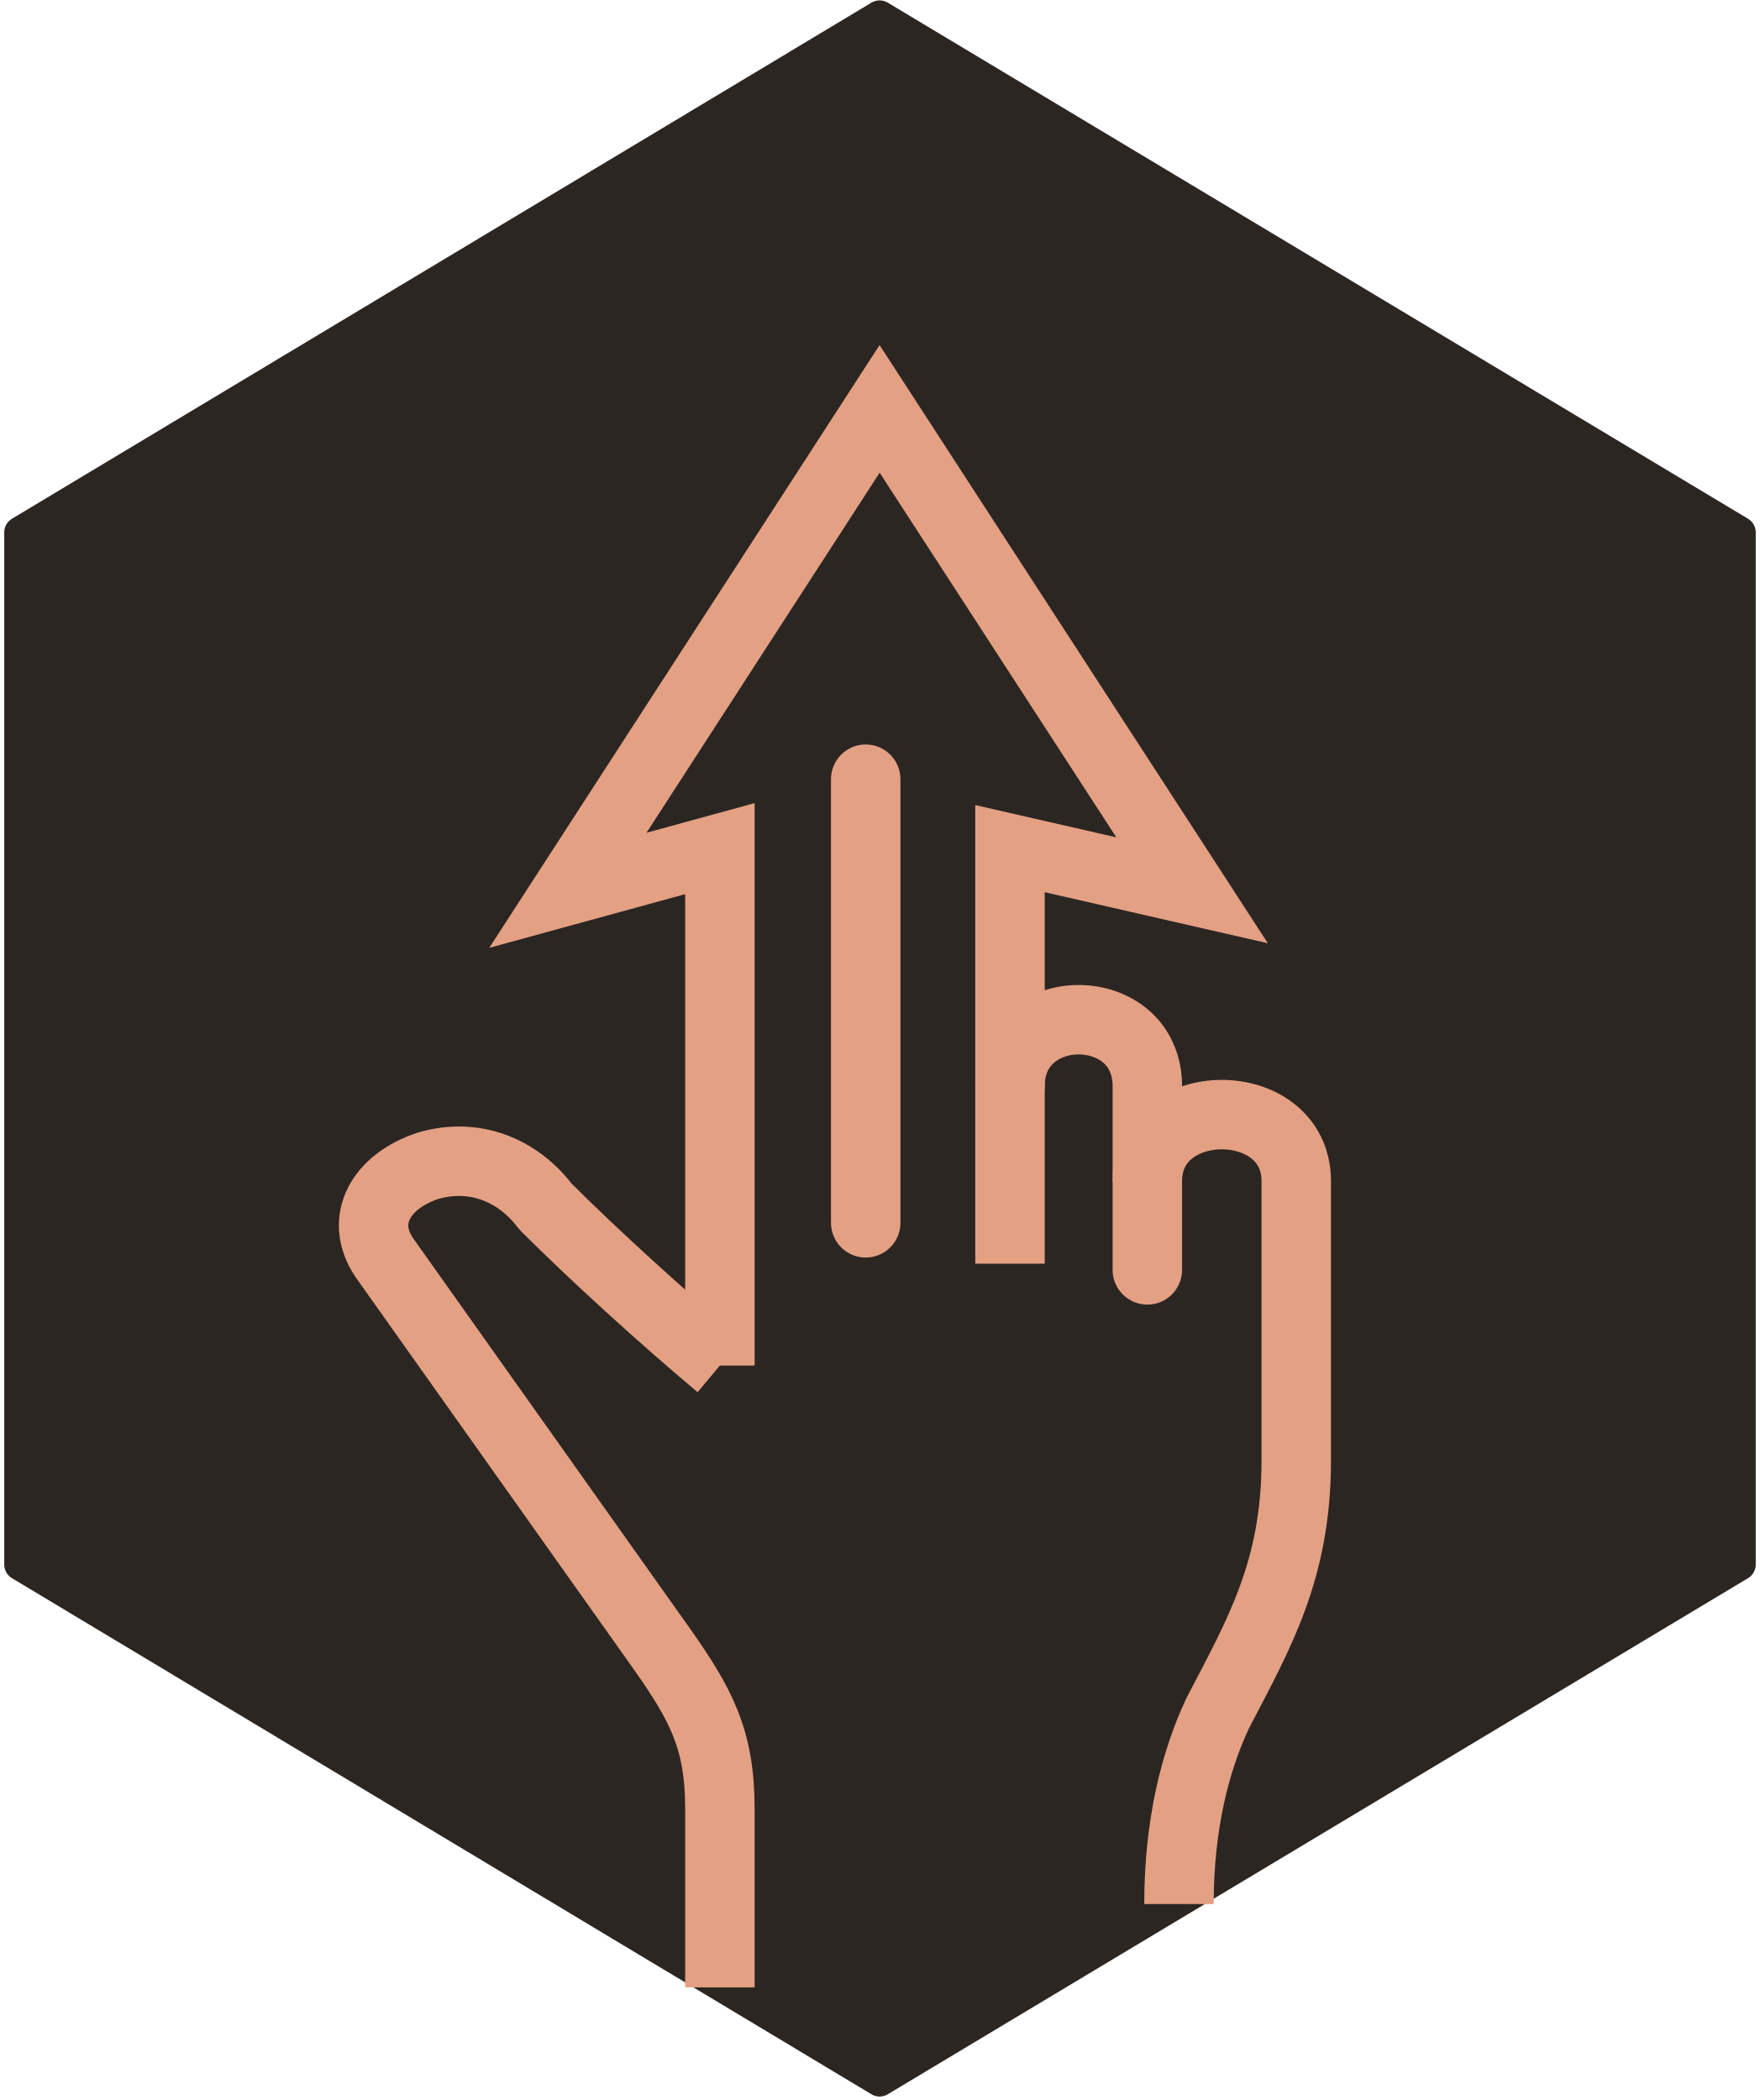
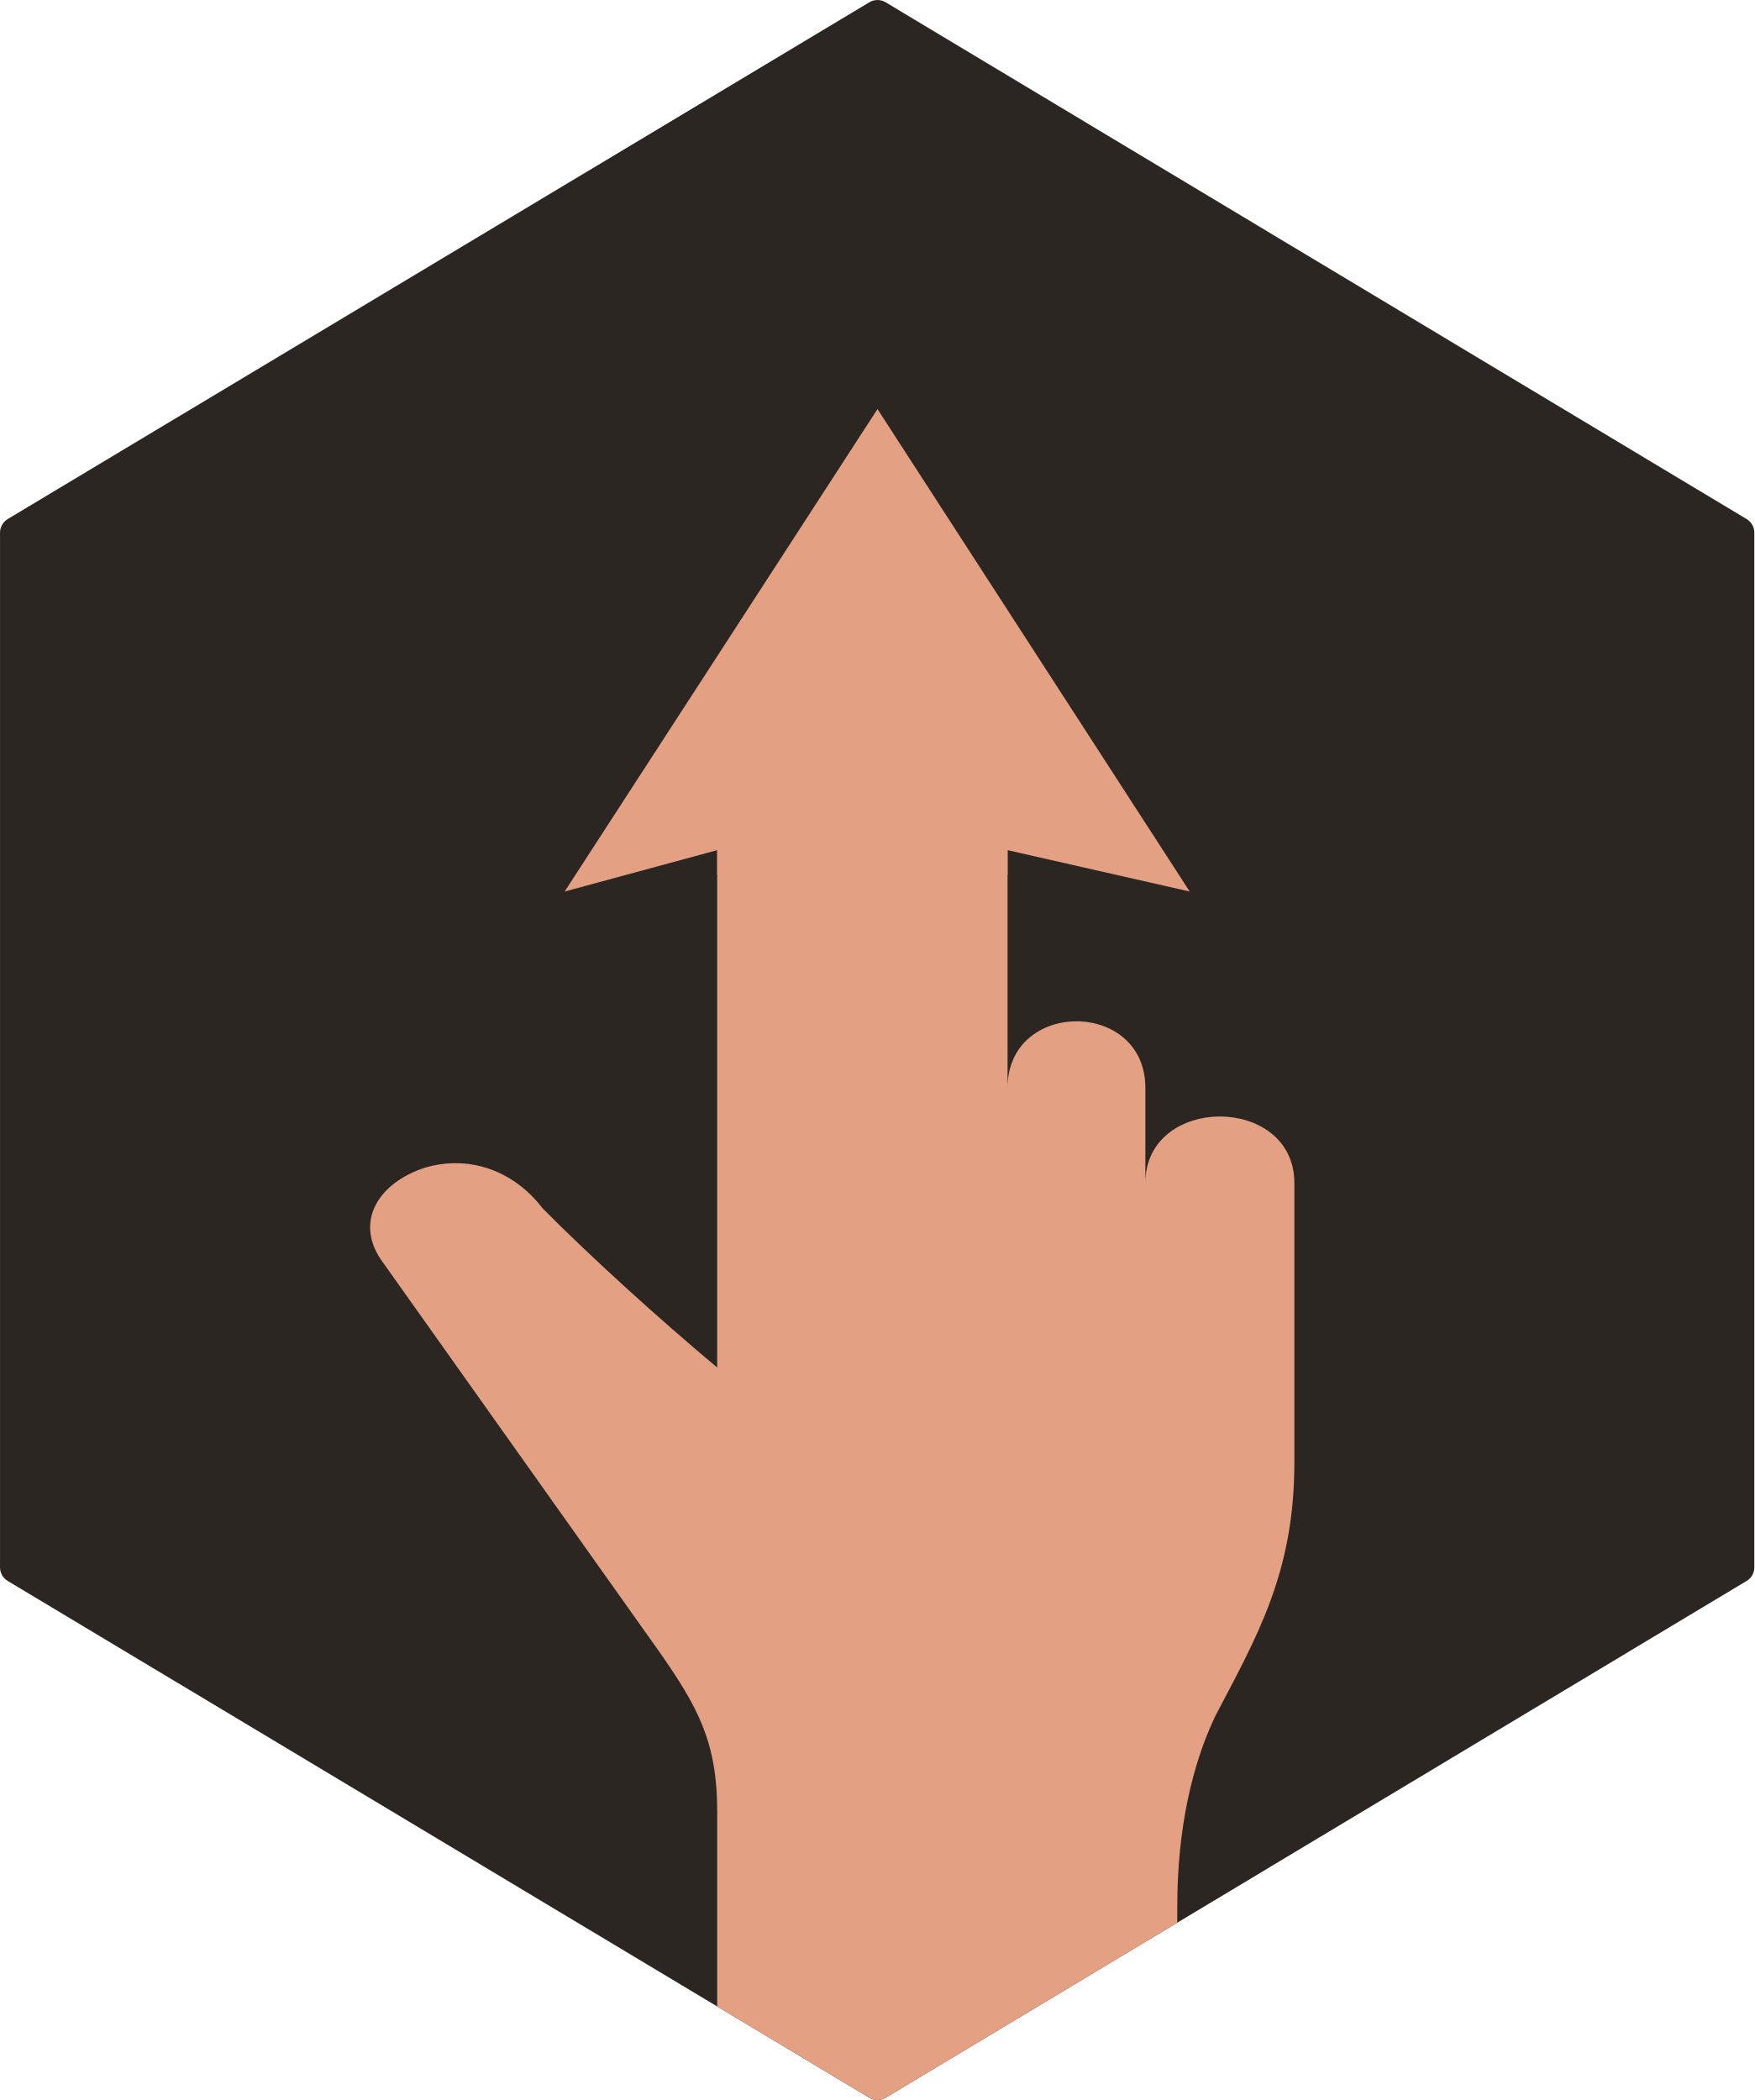
- <svg xmlns="http://www.w3.org/2000/svg" viewBox="190 0 2281 2722">
-   <polygon fill="#2C2623" stroke="#2C2623" stroke-width="41" stroke-linejoin="round" points="1330,21 2445,690 2445,2028 1330,2697 216,2028 216,690" />
-   <g fill="none" stroke="#E4A083" stroke-width="90">
-     <polyline points="1123,1770 1123,1100 926,1154 1330,530 1735,1154 1499,1100 1499,1638" />
-     <line stroke-linecap="round" x1="1312" y1="1010" x2="1312" y2="1585" />
-     <path stroke-linejoin="round" d="M1123 1770c-74,-62 -164,-144 -226,-206 -37,-49 -94,-70 -152,-53 -61,20 -90,70 -57,119l361 509c49,70 74,115 74,205l0 232" />
-     <path stroke-linecap="round" d="M1499 1408c0,-115 178,-115 178,0l0 238" />
-     <path d="M1677 1531c0,-115 193,-115 193,0l0 362c0,143 -49,226 -102,328 -29,62 -50,144 -50,247" />
+ <svg xmlns="http://www.w3.org/2000/svg" viewBox="0 0 38536 46135">
+   <polygon fill="#2C2623" stroke="#2C2623" stroke-width="697" stroke-linejoin="round" points="19275,349 38187,11702 38187,34433 19275,45786 349,34433 349,11702" />
+   <g fill="#E4A083">
+     <polygon points="15754,18677 12403,19586 19275,8987 26133,19586 22132,18677 22132,19223 15754,19223" />
+     <path d="M15754 18677l0 11366c-1260,-1052 -2792,-2442 -3832,-3494 -636,-832 -1610,-1182 -2585,-897 -1039,338 -1532,1183 -974,2014l6131 8638c832,1195 1260,1961 1260,3494l0 4283 3341 2004c54,33 116,50 180,50 63,0 125,-17 179,-50l6406 -3845 0 -350c0,-1741 338,-3144 832,-4183 909,-1741 1740,-3144 1740,-5573l0 -6144c0,-1948 -3273,-1948 -3273,0l0 -2091c0,-1949 -3027,-1949 -3027,0l0 -5222 -6378 0z" />
  </g>
</svg>
